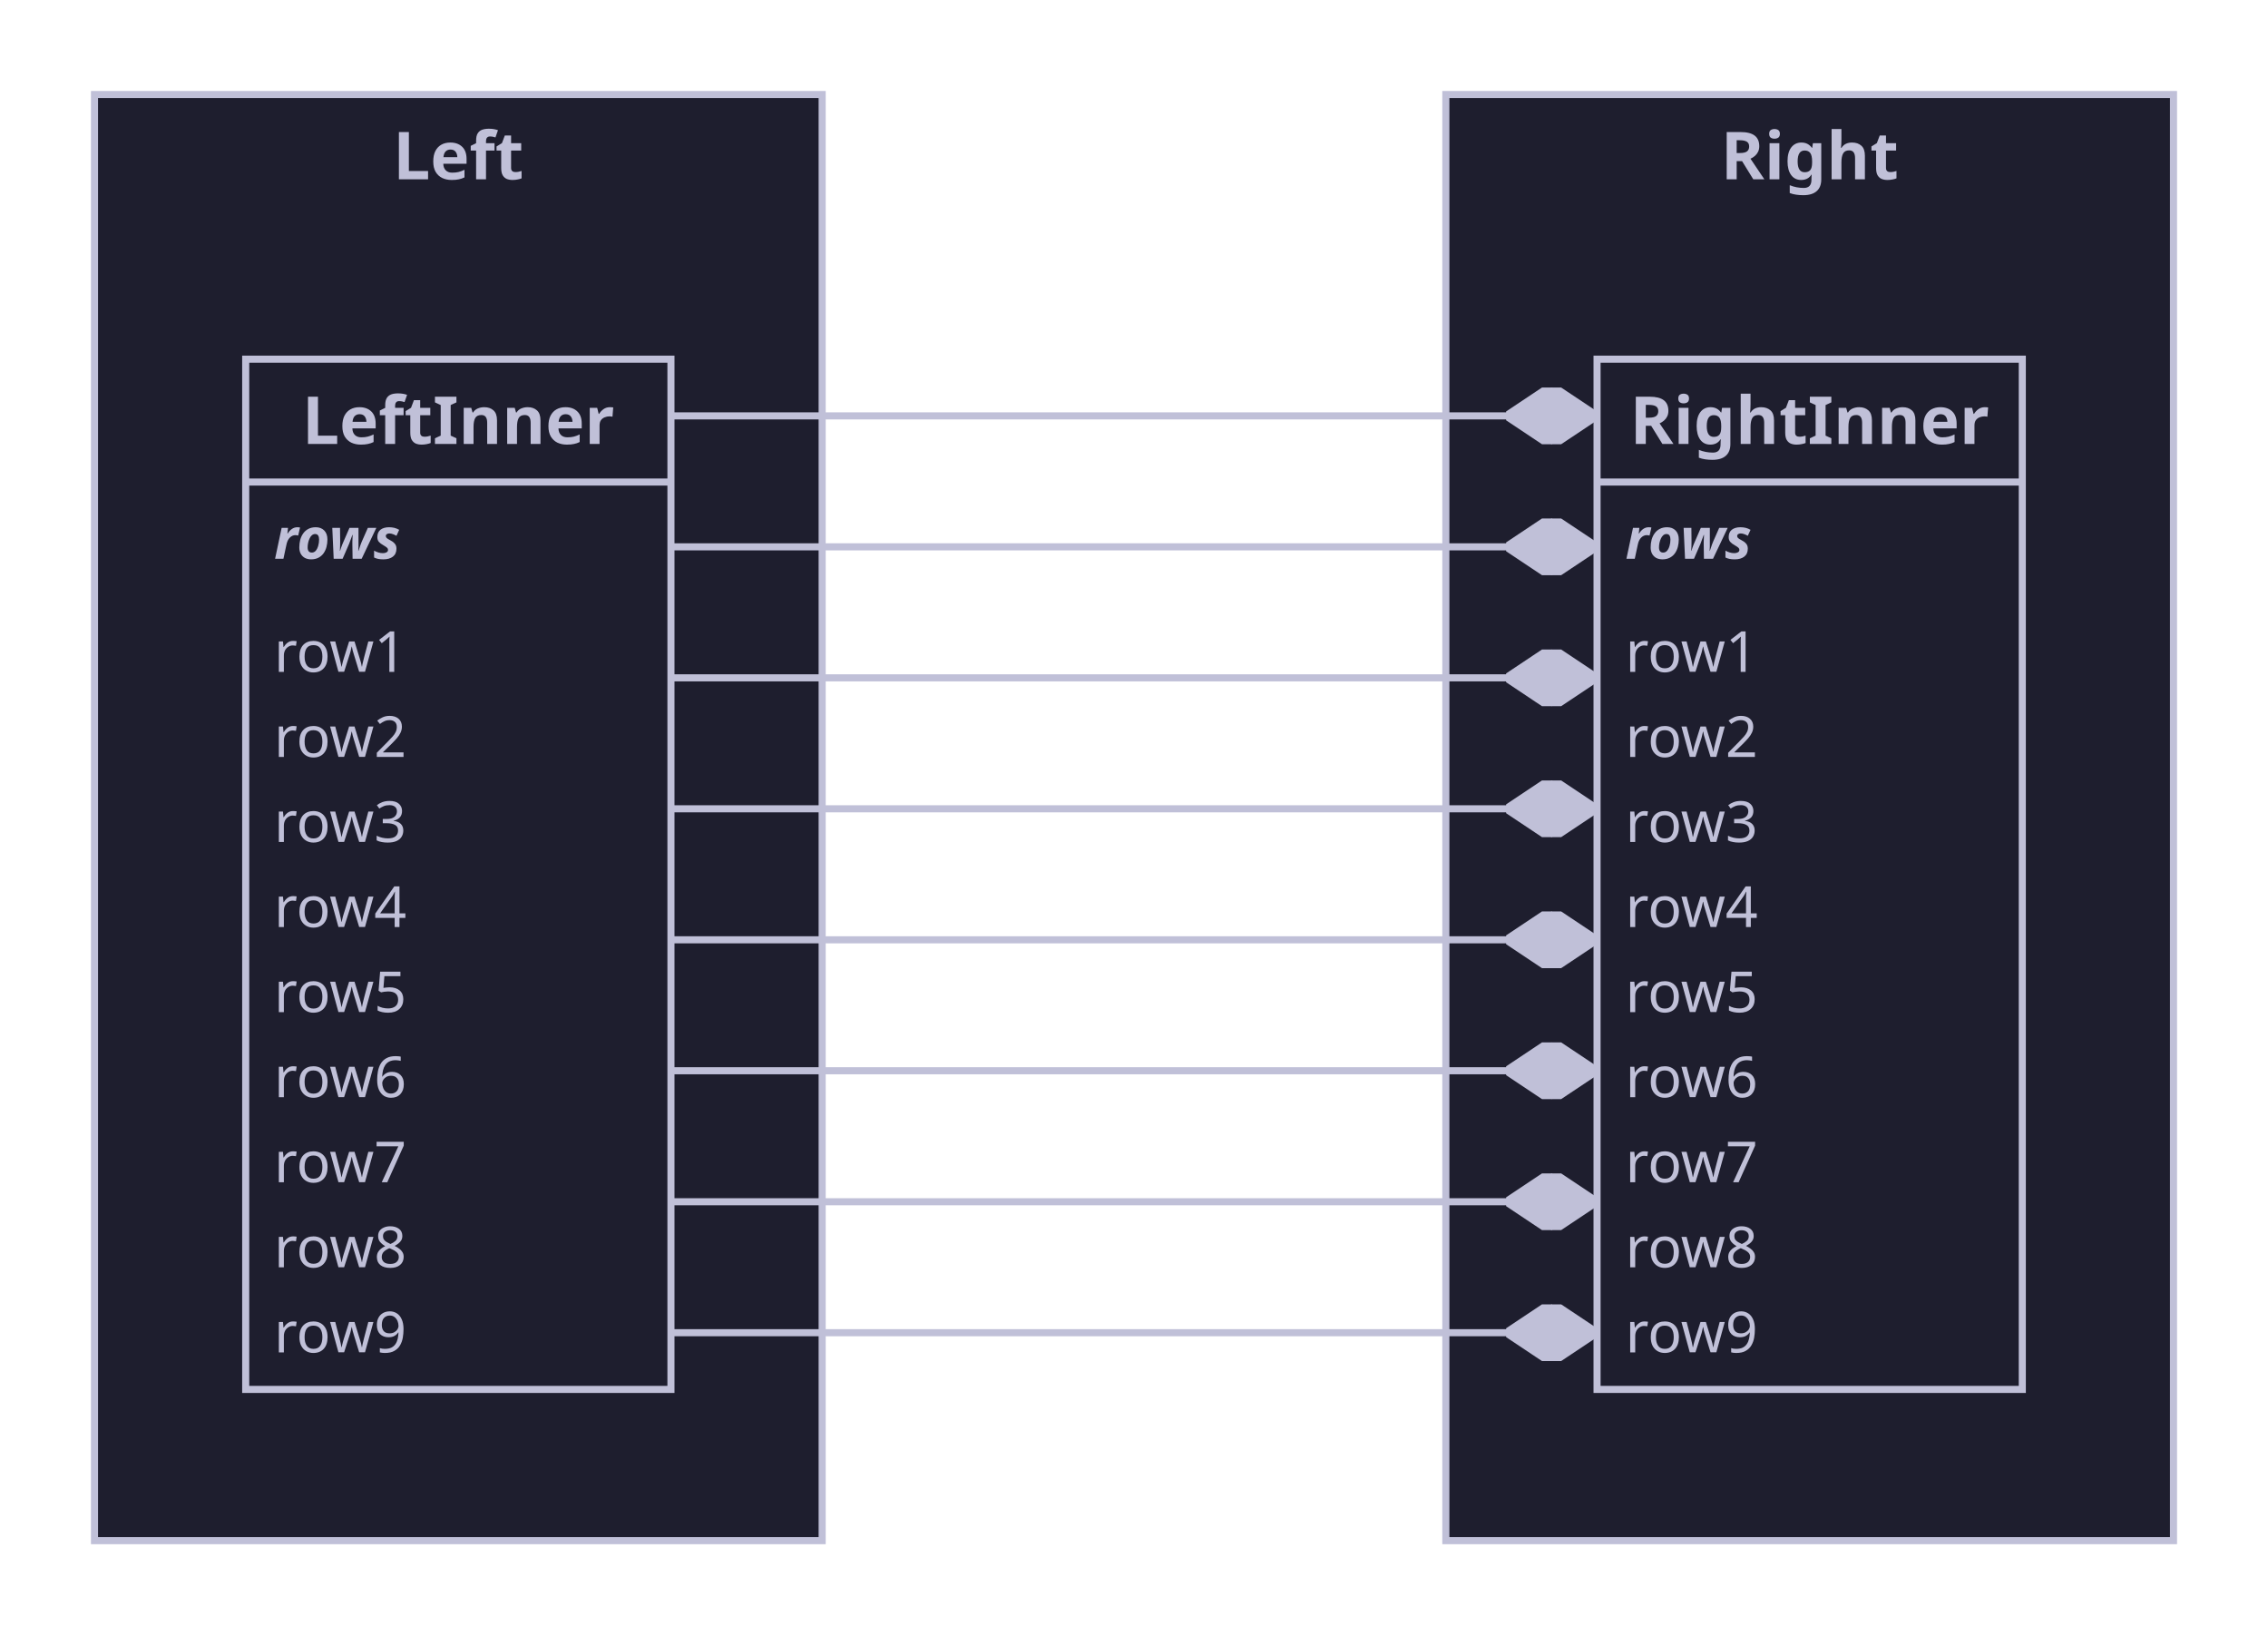
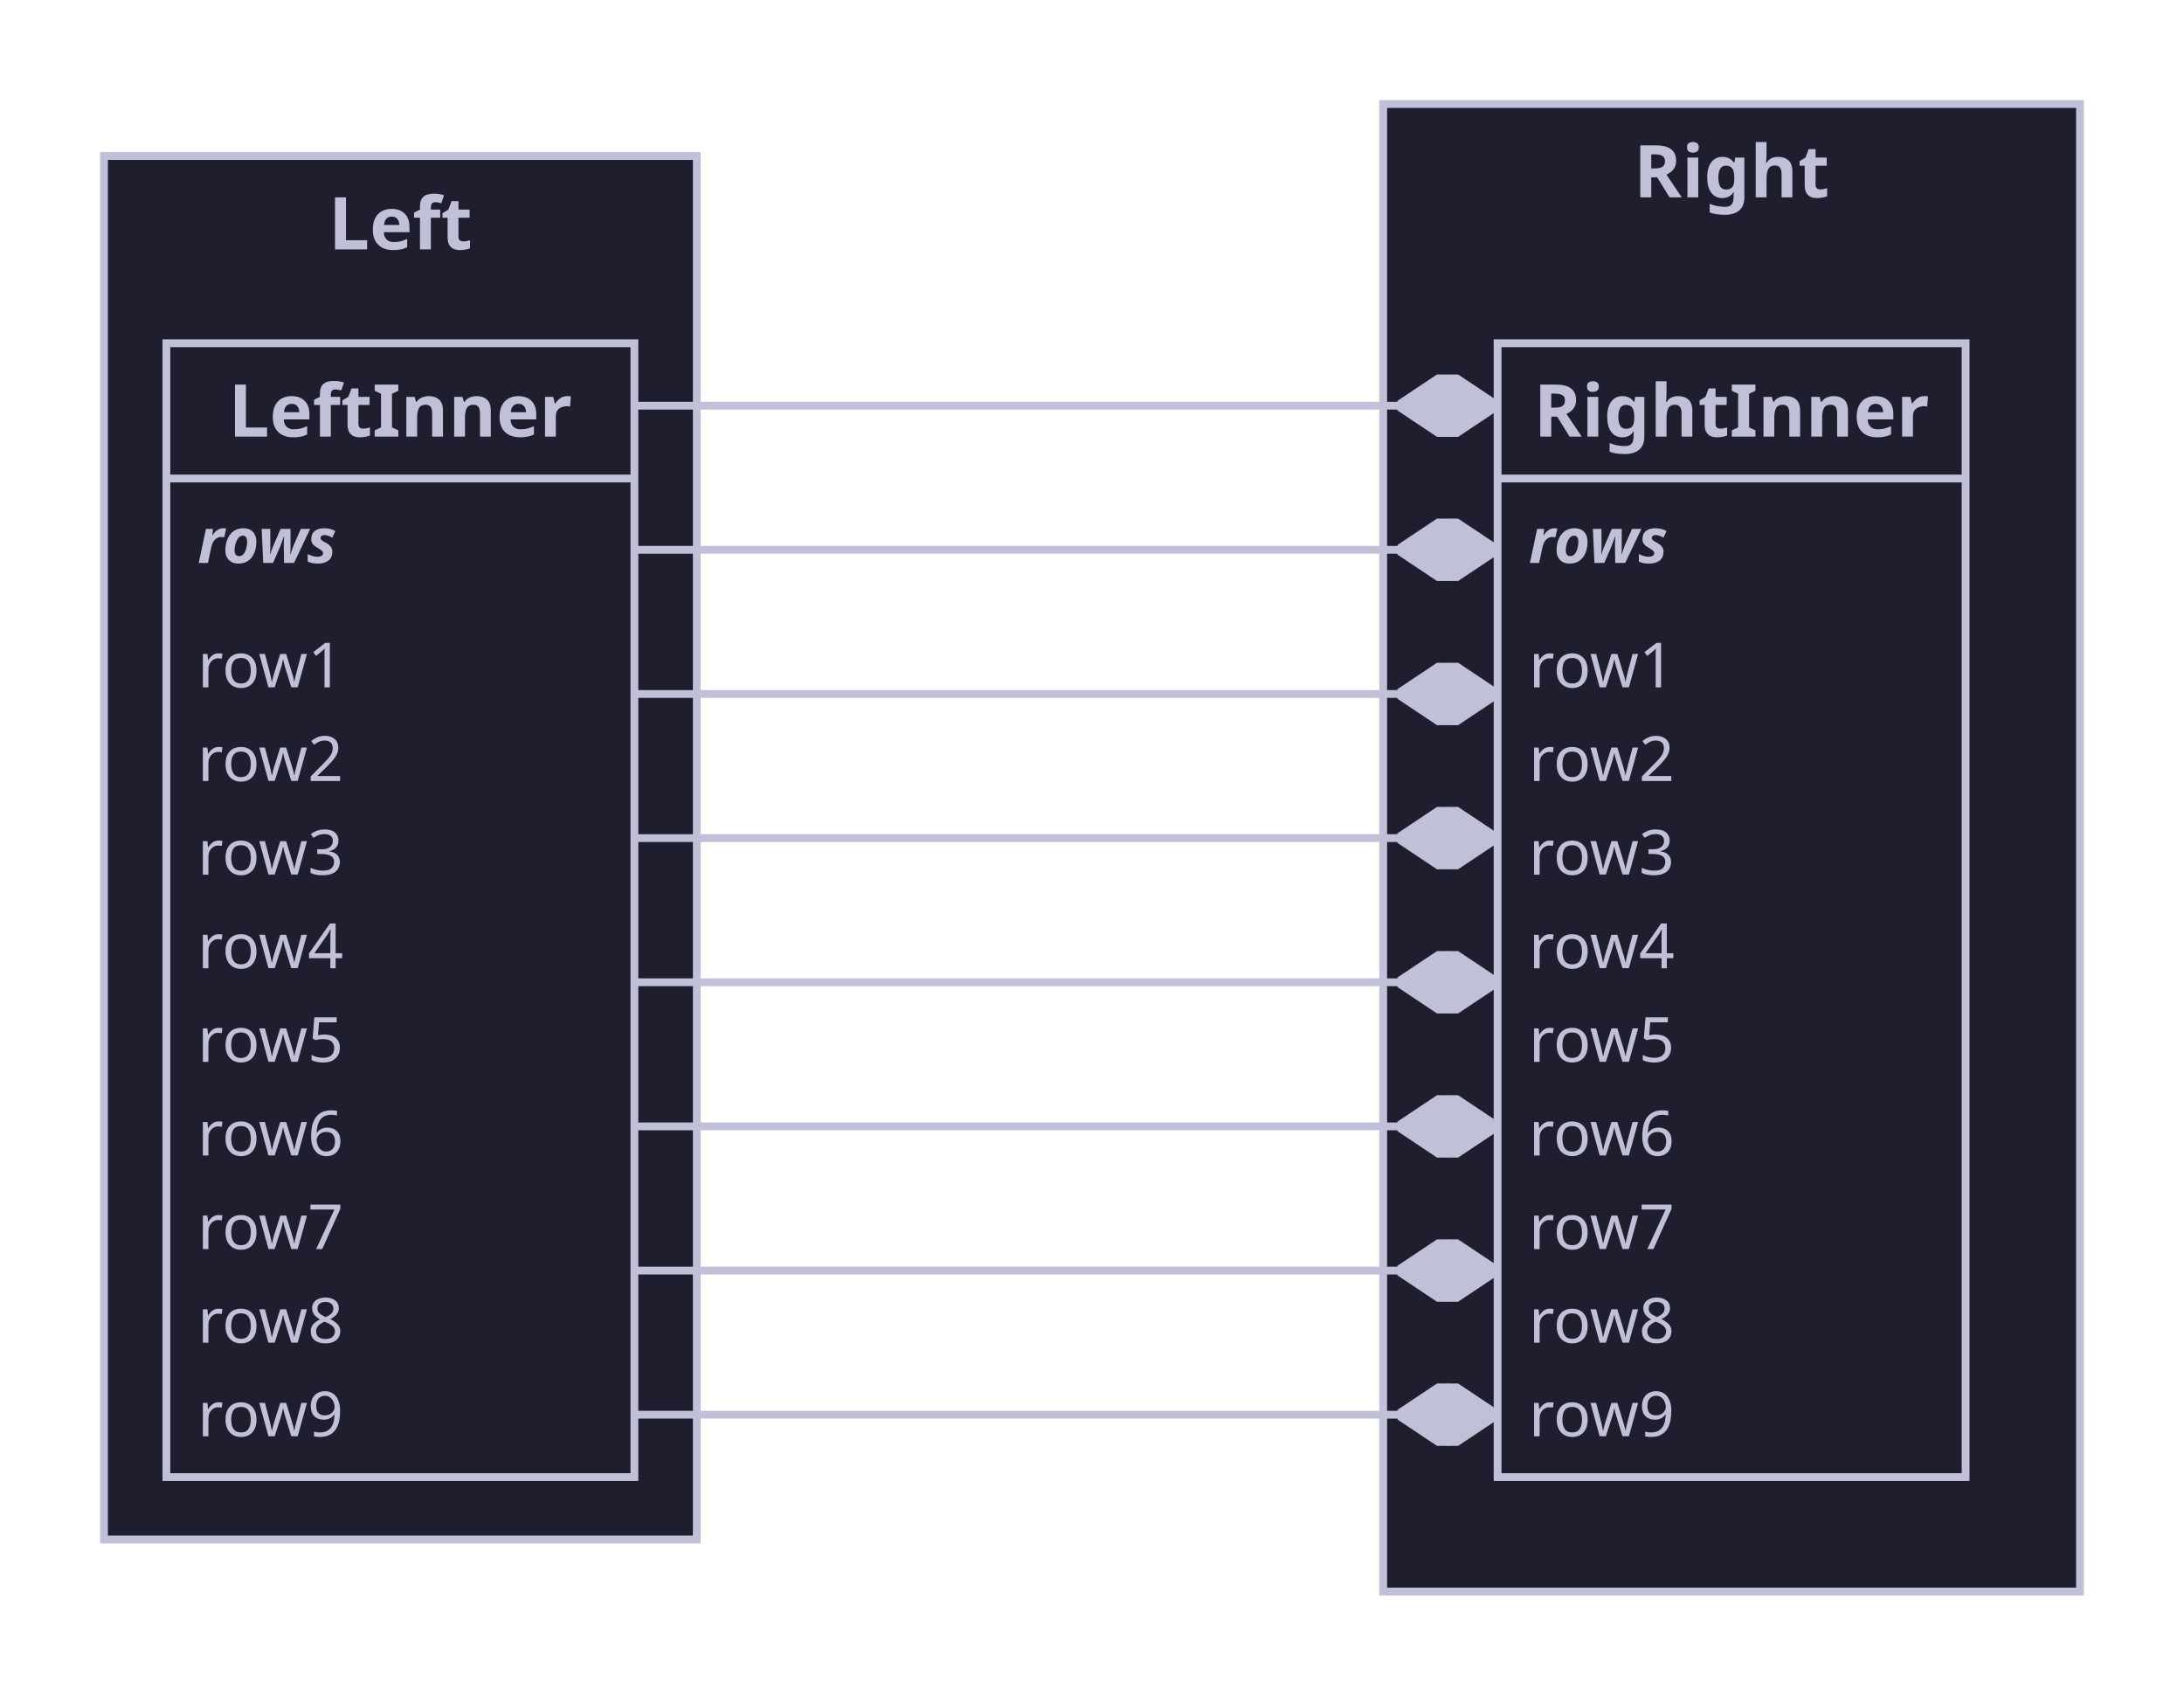
- <svg xmlns="http://www.w3.org/2000/svg" width="480.00" height="346.00" viewBox="0 0 480.00 346.00">
+ <svg xmlns="http://www.w3.org/2000/svg" width="420.00" height="326.00" viewBox="0 0 420.00 326.00">
  <defs>
    <marker id="line-end-open-chevron" markerWidth="10.248" markerHeight="7" refX="10.248" refY="3.5" orient="auto">
      <polyline points="0 0, 10 3.5, 0 7" fill="none" stroke="#C0C0D8" stroke-width="1.50" stroke-linejoin="bevel" />
    </marker>
    <marker id="line-end-hollow-triangle" markerWidth="10.248" markerHeight="7" refX="10.248" refY="3.5" orient="auto">
      <polygon points="0 0, 10 3.5, 0 7" fill="#1E1E2E" stroke="#C0C0D8" stroke-width="1.50" stroke-linejoin="bevel" />
    </marker>
    <marker id="line-end-filled-arrow" markerWidth="10.248" markerHeight="7" refX="10.248" refY="3.5" orient="auto">
      <polygon points="0 0, 10 3.5, 0 7" fill="#C0C0D8" stroke="#C0C0D8" stroke-width="1.50" stroke-linejoin="bevel" />
    </marker>
    <marker id="line-end-hollow-triangle-crossbar" markerWidth="14.748" markerHeight="7" refX="14.748" refY="3.5" orient="auto">
      <polygon points="4.5 0, 14.5 3.5, 4.5 7" fill="#1E1E2E" stroke="#C0C0D8" stroke-width="1.50" stroke-linejoin="bevel" />
      <line x1="1" y1="0" x2="1" y2="7" stroke="#C0C0D8" stroke-width="1.50" />
    </marker>
    <marker id="line-end-hollow-diamond" markerWidth="14" markerHeight="8" refX="13.416" refY="4" orient="auto">
      <polygon points="1 4, 7 0, 13 4, 7 8" fill="#1E1E2E" stroke="#C0C0D8" stroke-width="1.50" stroke-linejoin="bevel" />
    </marker>
    <marker id="line-end-filled-diamond" markerWidth="14" markerHeight="8" refX="13.416" refY="4" orient="auto">
      <polygon points="1 4, 7 0, 13 4, 7 8" fill="#C0C0D8" stroke="#C0C0D8" stroke-width="1.50" stroke-linejoin="bevel" />
    </marker>
    <marker id="line-end-circle" markerWidth="10" markerHeight="10" refX="9.75" refY="5" orient="auto">
      <circle cx="5" cy="5" r="4" fill="#1E1E2E" stroke="#C0C0D8" stroke-width="1.50" />
    </marker>
    <marker id="line-end-bar" markerWidth="4" markerHeight="12" refX="2.75" refY="6" orient="auto">
      <line x1="2" y1="0" x2="2" y2="12" stroke="#C0C0D8" stroke-width="1.50" />
    </marker>
    <filter id="label-bg" x="-0.05" y="-0.05" width="1.1" height="1.1">
      <feFlood flood-color="#1E1E2E" />
      <feComposite in="SourceGraphic" operator="over" />
    </filter>
  </defs>
-   <rect x="20.00" y="20.00" width="154.00" height="306.00" fill="#1E1E2E" stroke="#C0C0D8" stroke-width="1.50" />
-   <text x="97.00" y="33.00" font-family="Noto Sans, sans-serif" font-size="14.00" font-weight="bold" fill="#C0C0D8" text-anchor="middle" dominant-baseline="middle">Left</text>
-   <rect x="52.00" y="76.00" width="90.00" height="218.00" fill="#1E1E2E" stroke="#C0C0D8" stroke-width="1.50" />
-   <text x="97.00" y="89.00" font-family="Noto Sans, sans-serif" font-size="14.00" font-weight="bold" fill="#C0C0D8" text-anchor="middle" dominant-baseline="middle">LeftInner</text>
-   <line x1="52.00" y1="102.00" x2="142.00" y2="102.00" stroke="#C0C0D8" stroke-width="1.50" />
-   <text x="58.00" y="114.00" font-family="Noto Sans, sans-serif" font-size="12.00" font-weight="bold" font-style="italic" fill="#C0C0D8" text-anchor="start" dominant-baseline="middle">rows</text>
-   <text x="58.00" y="138.00" font-family="Noto Sans, sans-serif" font-size="12.00" fill="#C0C0D8" text-anchor="start" dominant-baseline="middle">row1</text>
-   <text x="58.00" y="156.00" font-family="Noto Sans, sans-serif" font-size="12.00" fill="#C0C0D8" text-anchor="start" dominant-baseline="middle">row2</text>
-   <text x="58.00" y="174.00" font-family="Noto Sans, sans-serif" font-size="12.00" fill="#C0C0D8" text-anchor="start" dominant-baseline="middle">row3</text>
-   <text x="58.00" y="192.00" font-family="Noto Sans, sans-serif" font-size="12.00" fill="#C0C0D8" text-anchor="start" dominant-baseline="middle">row4</text>
-   <text x="58.00" y="210.00" font-family="Noto Sans, sans-serif" font-size="12.00" fill="#C0C0D8" text-anchor="start" dominant-baseline="middle">row5</text>
-   <text x="58.00" y="228.00" font-family="Noto Sans, sans-serif" font-size="12.00" fill="#C0C0D8" text-anchor="start" dominant-baseline="middle">row6</text>
-   <text x="58.00" y="246.00" font-family="Noto Sans, sans-serif" font-size="12.00" fill="#C0C0D8" text-anchor="start" dominant-baseline="middle">row7</text>
-   <text x="58.00" y="264.00" font-family="Noto Sans, sans-serif" font-size="12.00" fill="#C0C0D8" text-anchor="start" dominant-baseline="middle">row8</text>
-   <text x="58.00" y="282.00" font-family="Noto Sans, sans-serif" font-size="12.00" fill="#C0C0D8" text-anchor="start" dominant-baseline="middle">row9</text>
-   <rect x="306.00" y="20.00" width="154.00" height="306.00" fill="#1E1E2E" stroke="#C0C0D8" stroke-width="1.50" />
-   <text x="383.00" y="33.00" font-family="Noto Sans, sans-serif" font-size="14.00" font-weight="bold" fill="#C0C0D8" text-anchor="middle" dominant-baseline="middle">Right</text>
-   <rect x="338.00" y="76.00" width="90.00" height="218.00" fill="#1E1E2E" stroke="#C0C0D8" stroke-width="1.50" />
-   <text x="383.00" y="89.00" font-family="Noto Sans, sans-serif" font-size="14.00" font-weight="bold" fill="#C0C0D8" text-anchor="middle" dominant-baseline="middle" textLength="78.00" lengthAdjust="spacingAndGlyphs">RightInner</text>
-   <line x1="338.00" y1="102.00" x2="428.00" y2="102.00" stroke="#C0C0D8" stroke-width="1.50" />
-   <text x="344.00" y="114.00" font-family="Noto Sans, sans-serif" font-size="12.00" font-weight="bold" font-style="italic" fill="#C0C0D8" text-anchor="start" dominant-baseline="middle">rows</text>
-   <text x="344.00" y="138.00" font-family="Noto Sans, sans-serif" font-size="12.00" fill="#C0C0D8" text-anchor="start" dominant-baseline="middle">row1</text>
-   <text x="344.00" y="156.00" font-family="Noto Sans, sans-serif" font-size="12.00" fill="#C0C0D8" text-anchor="start" dominant-baseline="middle">row2</text>
-   <text x="344.00" y="174.00" font-family="Noto Sans, sans-serif" font-size="12.00" fill="#C0C0D8" text-anchor="start" dominant-baseline="middle">row3</text>
-   <text x="344.00" y="192.00" font-family="Noto Sans, sans-serif" font-size="12.00" fill="#C0C0D8" text-anchor="start" dominant-baseline="middle">row4</text>
-   <text x="344.00" y="210.00" font-family="Noto Sans, sans-serif" font-size="12.00" fill="#C0C0D8" text-anchor="start" dominant-baseline="middle">row5</text>
-   <text x="344.00" y="228.00" font-family="Noto Sans, sans-serif" font-size="12.00" fill="#C0C0D8" text-anchor="start" dominant-baseline="middle">row6</text>
-   <text x="344.00" y="246.00" font-family="Noto Sans, sans-serif" font-size="12.00" fill="#C0C0D8" text-anchor="start" dominant-baseline="middle">row7</text>
-   <text x="344.00" y="264.00" font-family="Noto Sans, sans-serif" font-size="12.00" fill="#C0C0D8" text-anchor="start" dominant-baseline="middle">row8</text>
-   <text x="344.00" y="282.00" font-family="Noto Sans, sans-serif" font-size="12.00" fill="#C0C0D8" text-anchor="start" dominant-baseline="middle">row9</text>
-   <path d="M 142.00 88.00 L 338.00 88.00" fill="none" stroke="#C0C0D8" stroke-width="1.50" marker-end="url(#line-end-filled-diamond)" />
-   <path d="M 142.00 115.71 L 338.00 115.71" fill="none" stroke="#C0C0D8" stroke-width="1.50" marker-end="url(#line-end-filled-diamond)" />
-   <path d="M 142.00 143.43 L 338.00 143.43" fill="none" stroke="#C0C0D8" stroke-width="1.50" marker-end="url(#line-end-filled-diamond)" />
-   <path d="M 142.00 171.14 L 338.00 171.14" fill="none" stroke="#C0C0D8" stroke-width="1.50" marker-end="url(#line-end-filled-diamond)" />
-   <path d="M 142.00 198.86 L 338.00 198.86" fill="none" stroke="#C0C0D8" stroke-width="1.50" marker-end="url(#line-end-filled-diamond)" />
-   <path d="M 142.00 226.57 L 338.00 226.57" fill="none" stroke="#C0C0D8" stroke-width="1.50" marker-end="url(#line-end-filled-diamond)" />
-   <path d="M 142.00 254.29 L 338.00 254.29" fill="none" stroke="#C0C0D8" stroke-width="1.50" marker-end="url(#line-end-filled-diamond)" />
-   <path d="M 142.00 282.00 L 338.00 282.00" fill="none" stroke="#C0C0D8" stroke-width="1.50" marker-end="url(#line-end-filled-diamond)" />
+   <rect x="20.00" y="30.00" width="114.00" height="266.00" fill="#1E1E2E" stroke="#C0C0D8" stroke-width="1.50" />
+   <text x="77.00" y="43.00" font-family="Noto Sans, sans-serif" font-size="14.00" font-weight="bold" fill="#C0C0D8" text-anchor="middle" dominant-baseline="middle">Left</text>
+   <rect x="32.00" y="66.00" width="90.00" height="218.00" fill="#1E1E2E" stroke="#C0C0D8" stroke-width="1.50" />
+   <text x="77.00" y="79.00" font-family="Noto Sans, sans-serif" font-size="14.00" font-weight="bold" fill="#C0C0D8" text-anchor="middle" dominant-baseline="middle">LeftInner</text>
+   <line x1="32.00" y1="92.00" x2="122.00" y2="92.00" stroke="#C0C0D8" stroke-width="1.50" />
+   <text x="38.00" y="104.00" font-family="Noto Sans, sans-serif" font-size="12.00" font-weight="bold" font-style="italic" fill="#C0C0D8" text-anchor="start" dominant-baseline="middle">rows</text>
+   <text x="38.00" y="128.00" font-family="Noto Sans, sans-serif" font-size="12.00" fill="#C0C0D8" text-anchor="start" dominant-baseline="middle">row1</text>
+   <text x="38.00" y="146.00" font-family="Noto Sans, sans-serif" font-size="12.00" fill="#C0C0D8" text-anchor="start" dominant-baseline="middle">row2</text>
+   <text x="38.00" y="164.00" font-family="Noto Sans, sans-serif" font-size="12.00" fill="#C0C0D8" text-anchor="start" dominant-baseline="middle">row3</text>
+   <text x="38.00" y="182.00" font-family="Noto Sans, sans-serif" font-size="12.00" fill="#C0C0D8" text-anchor="start" dominant-baseline="middle">row4</text>
+   <text x="38.00" y="200.00" font-family="Noto Sans, sans-serif" font-size="12.00" fill="#C0C0D8" text-anchor="start" dominant-baseline="middle">row5</text>
+   <text x="38.00" y="218.00" font-family="Noto Sans, sans-serif" font-size="12.00" fill="#C0C0D8" text-anchor="start" dominant-baseline="middle">row6</text>
+   <text x="38.00" y="236.00" font-family="Noto Sans, sans-serif" font-size="12.00" fill="#C0C0D8" text-anchor="start" dominant-baseline="middle">row7</text>
+   <text x="38.00" y="254.00" font-family="Noto Sans, sans-serif" font-size="12.00" fill="#C0C0D8" text-anchor="start" dominant-baseline="middle">row8</text>
+   <text x="38.00" y="272.00" font-family="Noto Sans, sans-serif" font-size="12.00" fill="#C0C0D8" text-anchor="start" dominant-baseline="middle">row9</text>
+   <rect x="266.00" y="20.00" width="134.00" height="286.00" fill="#1E1E2E" stroke="#C0C0D8" stroke-width="1.50" />
+   <text x="333.00" y="33.00" font-family="Noto Sans, sans-serif" font-size="14.00" font-weight="bold" fill="#C0C0D8" text-anchor="middle" dominant-baseline="middle">Right</text>
+   <rect x="288.00" y="66.00" width="90.00" height="218.00" fill="#1E1E2E" stroke="#C0C0D8" stroke-width="1.50" />
+   <text x="333.00" y="79.00" font-family="Noto Sans, sans-serif" font-size="14.00" font-weight="bold" fill="#C0C0D8" text-anchor="middle" dominant-baseline="middle" textLength="78.00" lengthAdjust="spacingAndGlyphs">RightInner</text>
+   <line x1="288.00" y1="92.00" x2="378.00" y2="92.00" stroke="#C0C0D8" stroke-width="1.50" />
+   <text x="294.00" y="104.00" font-family="Noto Sans, sans-serif" font-size="12.00" font-weight="bold" font-style="italic" fill="#C0C0D8" text-anchor="start" dominant-baseline="middle">rows</text>
+   <text x="294.00" y="128.00" font-family="Noto Sans, sans-serif" font-size="12.00" fill="#C0C0D8" text-anchor="start" dominant-baseline="middle">row1</text>
+   <text x="294.00" y="146.00" font-family="Noto Sans, sans-serif" font-size="12.00" fill="#C0C0D8" text-anchor="start" dominant-baseline="middle">row2</text>
+   <text x="294.00" y="164.00" font-family="Noto Sans, sans-serif" font-size="12.00" fill="#C0C0D8" text-anchor="start" dominant-baseline="middle">row3</text>
+   <text x="294.00" y="182.00" font-family="Noto Sans, sans-serif" font-size="12.00" fill="#C0C0D8" text-anchor="start" dominant-baseline="middle">row4</text>
+   <text x="294.00" y="200.00" font-family="Noto Sans, sans-serif" font-size="12.00" fill="#C0C0D8" text-anchor="start" dominant-baseline="middle">row5</text>
+   <text x="294.00" y="218.00" font-family="Noto Sans, sans-serif" font-size="12.00" fill="#C0C0D8" text-anchor="start" dominant-baseline="middle">row6</text>
+   <text x="294.00" y="236.00" font-family="Noto Sans, sans-serif" font-size="12.00" fill="#C0C0D8" text-anchor="start" dominant-baseline="middle">row7</text>
+   <text x="294.00" y="254.00" font-family="Noto Sans, sans-serif" font-size="12.00" fill="#C0C0D8" text-anchor="start" dominant-baseline="middle">row8</text>
+   <text x="294.00" y="272.00" font-family="Noto Sans, sans-serif" font-size="12.00" fill="#C0C0D8" text-anchor="start" dominant-baseline="middle">row9</text>
+   <path d="M 122.00 78.00 L 288.00 78.00" fill="none" stroke="#C0C0D8" stroke-width="1.50" marker-end="url(#line-end-filled-diamond)" />
+   <path d="M 122.00 105.71 L 288.00 105.71" fill="none" stroke="#C0C0D8" stroke-width="1.50" marker-end="url(#line-end-filled-diamond)" />
+   <path d="M 122.00 133.43 L 288.00 133.43" fill="none" stroke="#C0C0D8" stroke-width="1.50" marker-end="url(#line-end-filled-diamond)" />
+   <path d="M 122.00 161.14 L 288.00 161.14" fill="none" stroke="#C0C0D8" stroke-width="1.50" marker-end="url(#line-end-filled-diamond)" />
+   <path d="M 122.00 188.86 L 288.00 188.86" fill="none" stroke="#C0C0D8" stroke-width="1.50" marker-end="url(#line-end-filled-diamond)" />
+   <path d="M 122.00 216.57 L 288.00 216.57" fill="none" stroke="#C0C0D8" stroke-width="1.50" marker-end="url(#line-end-filled-diamond)" />
+   <path d="M 122.00 244.29 L 288.00 244.29" fill="none" stroke="#C0C0D8" stroke-width="1.50" marker-end="url(#line-end-filled-diamond)" />
+   <path d="M 122.00 272.00 L 288.00 272.00" fill="none" stroke="#C0C0D8" stroke-width="1.50" marker-end="url(#line-end-filled-diamond)" />
</svg>
